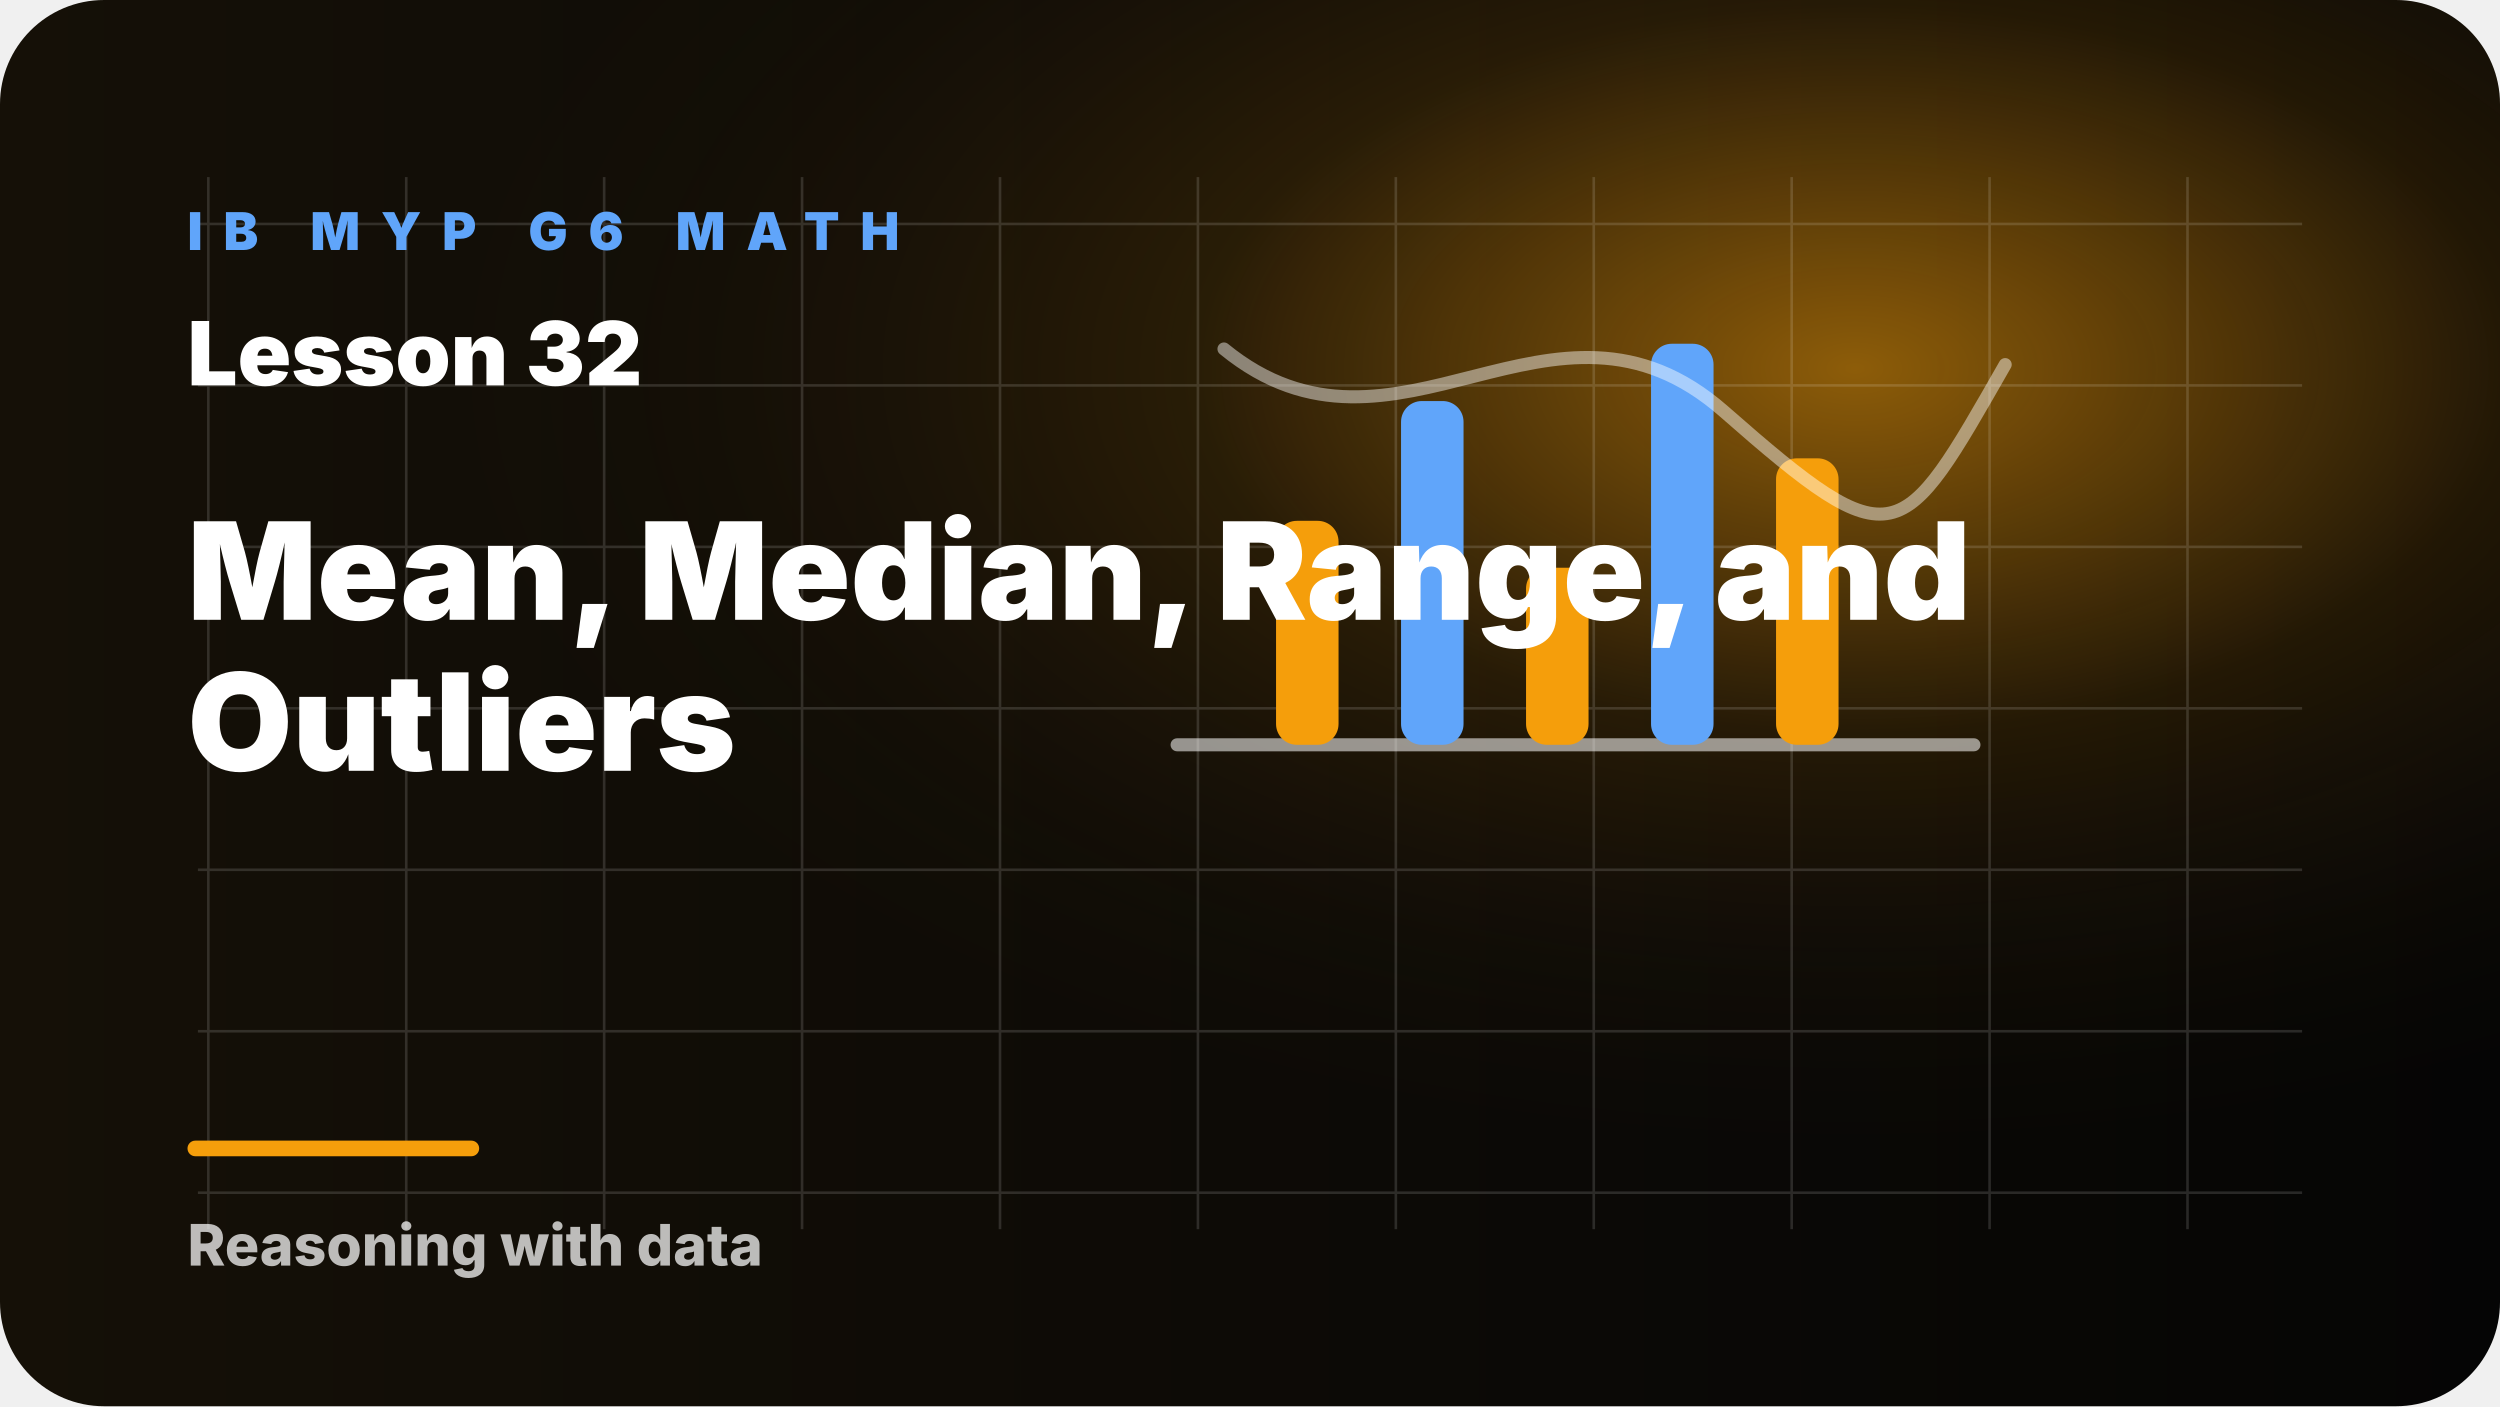
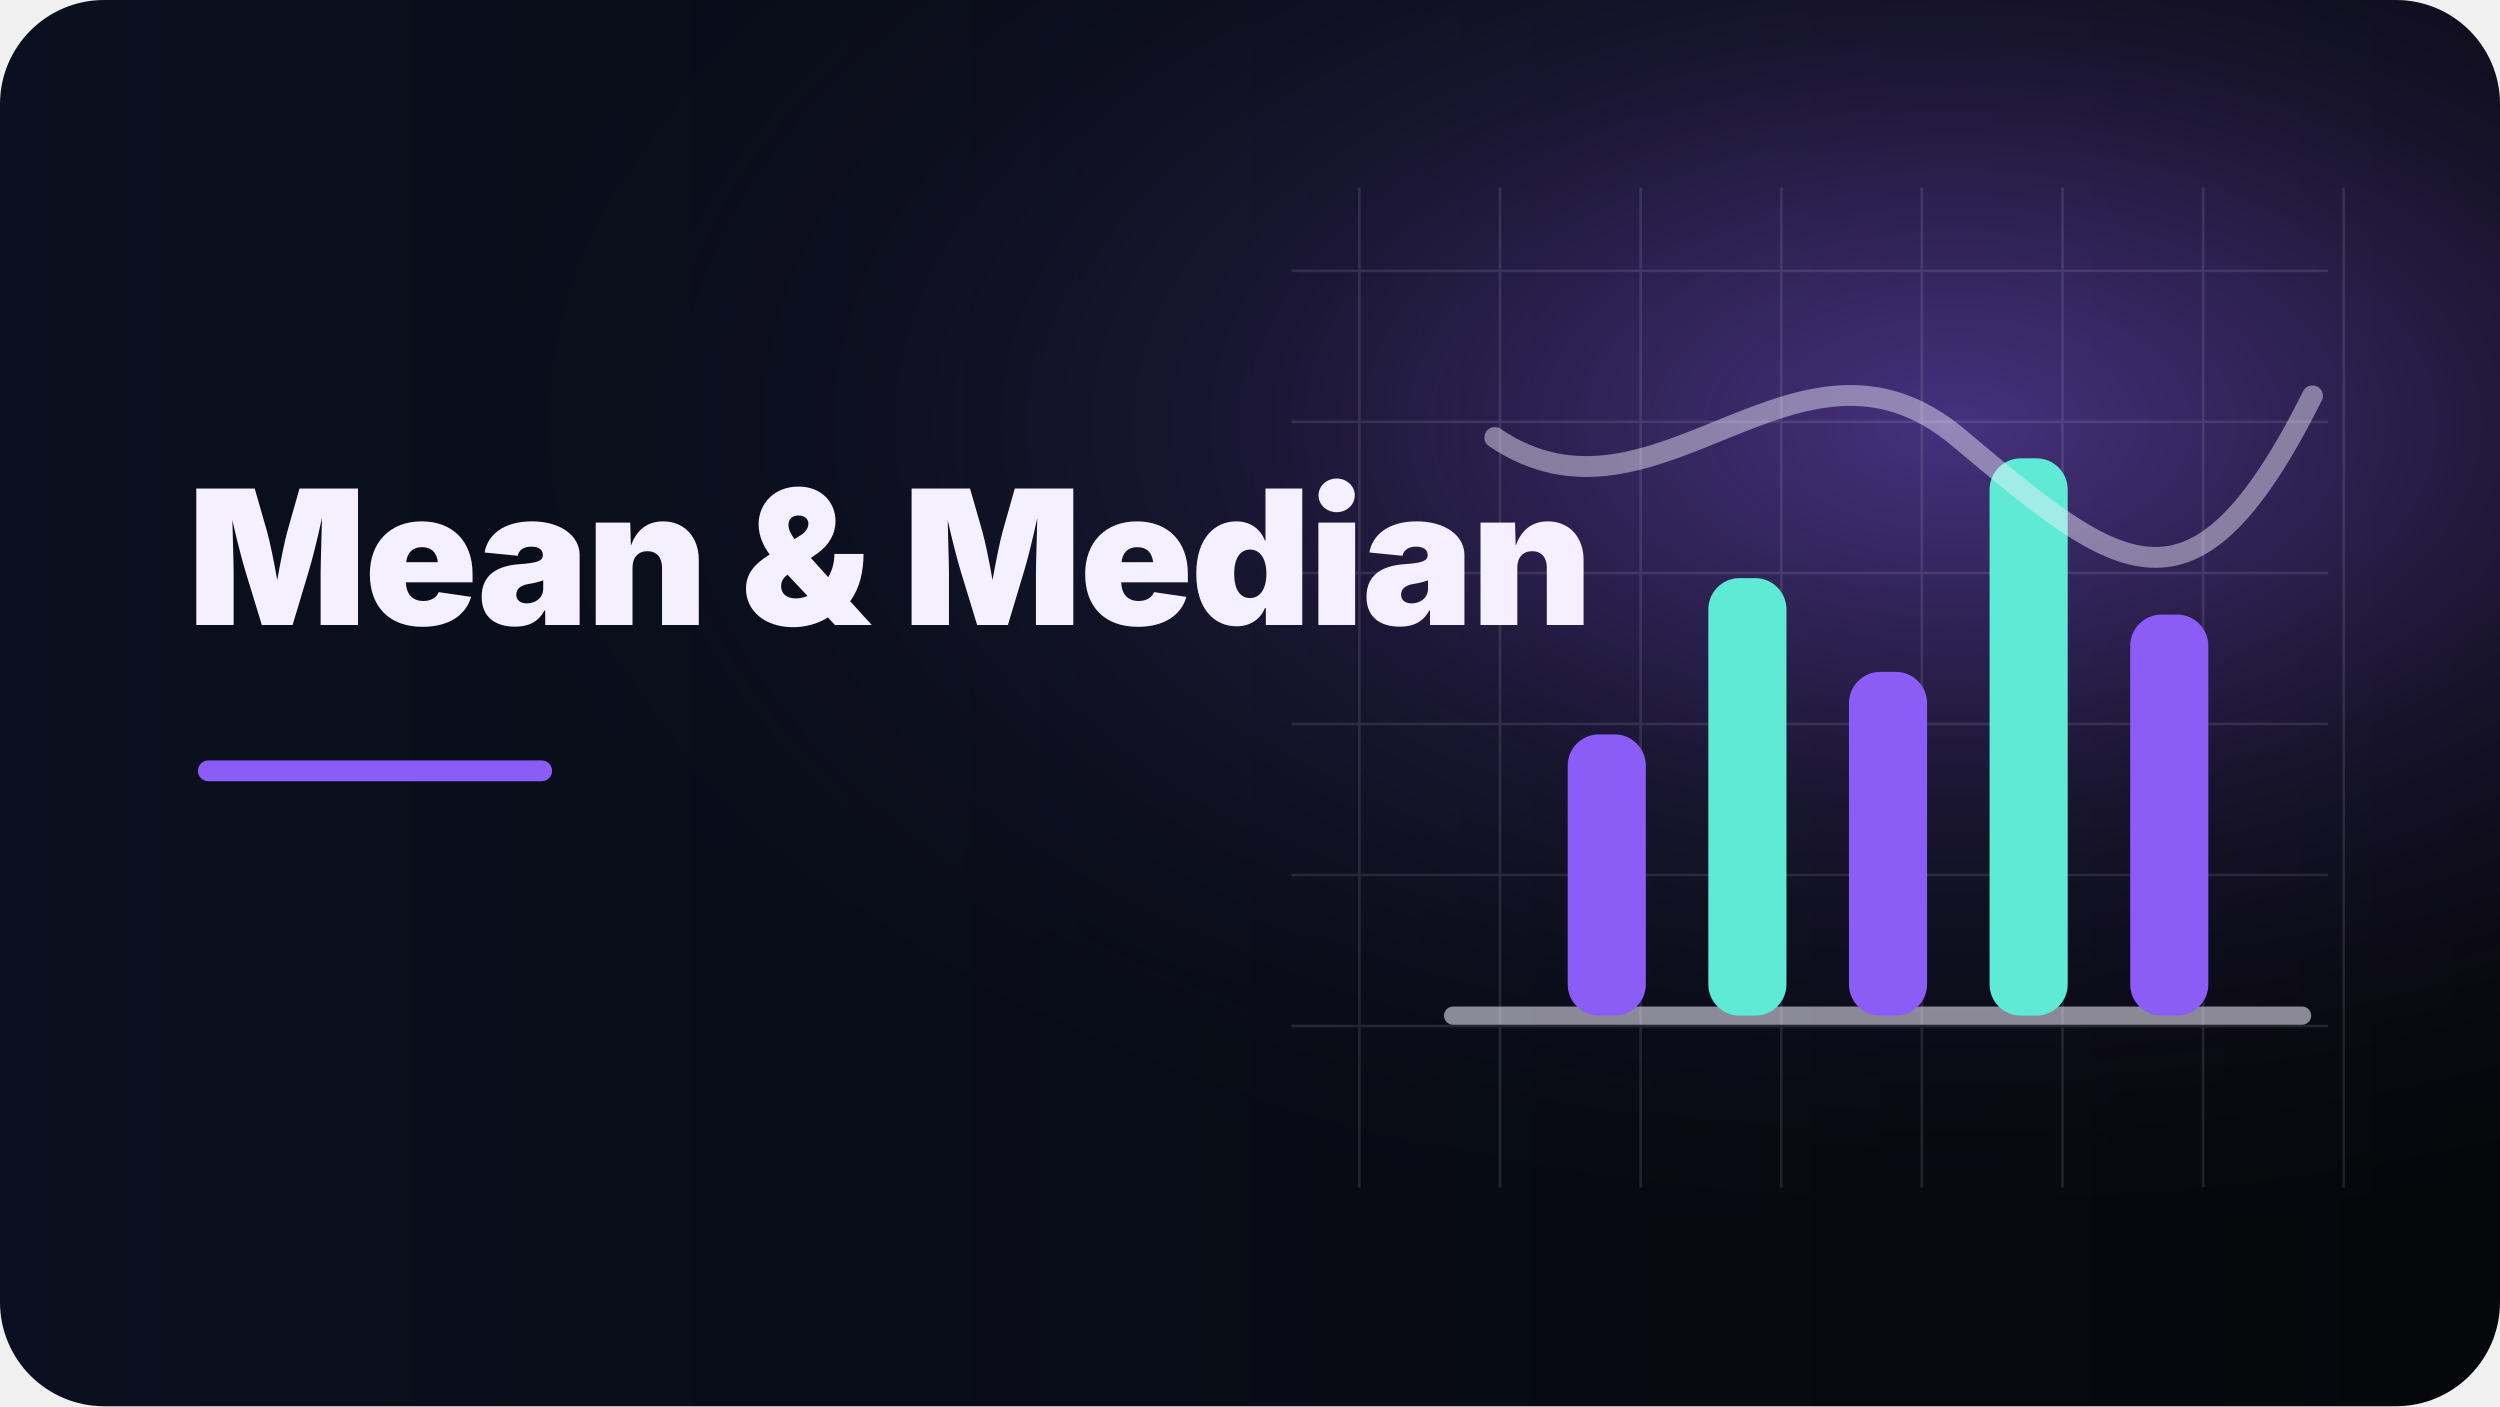
- <svg xmlns="http://www.w3.org/2000/svg" width="960" height="540" viewBox="0 0 960 540" role="img" aria-label="Mean, Median, Range, and Outliers">
+ <svg xmlns="http://www.w3.org/2000/svg" width="960" height="540" viewBox="0 0 960 540" role="img" aria-label="Mean &amp; Median">
  <defs>
-     <radialGradient id="glow32" cx="74%" cy="26%" r="58%">
-       <stop offset="0" stop-color="#f59e0b" stop-opacity="0.56" />
-       <stop offset="0.45" stop-color="#f59e0b" stop-opacity="0.12" />
-       <stop offset="1" stop-color="#151007" stop-opacity="0" />
+     <radialGradient id="glow" cx="78%" cy="30%" r="60%">
+       <stop offset="0" stop-color="#8b5cf6" stop-opacity="0.48" />
+       <stop offset="0.46" stop-color="#8b5cf6" stop-opacity="0.14" />
+       <stop offset="1" stop-color="#0b1020" stop-opacity="0" />
    </radialGradient>
-     <linearGradient id="shade32" x1="0" x2="1">
-       <stop offset="0" stop-color="#151007" />
-       <stop offset="1" stop-color="#050505" />
+     <linearGradient id="base" x1="0" x2="1">
+       <stop offset="0" stop-color="#0b1020" />
+       <stop offset="1" stop-color="#05070a" />
    </linearGradient>
  </defs>
-   <rect width="960" height="540" rx="40" fill="url(#shade32)" />
-   <rect width="960" height="540" rx="40" fill="url(#glow32)" />
-   <g opacity="0.14" stroke="white" stroke-width="1">
-     <line x1="80" y1="68" x2="80" y2="472" />
-     <line x1="156" y1="68" x2="156" y2="472" />
-     <line x1="232" y1="68" x2="232" y2="472" />
-     <line x1="308" y1="68" x2="308" y2="472" />
-     <line x1="384" y1="68" x2="384" y2="472" />
-     <line x1="460" y1="68" x2="460" y2="472" />
-     <line x1="536" y1="68" x2="536" y2="472" />
-     <line x1="612" y1="68" x2="612" y2="472" />
-     <line x1="688" y1="68" x2="688" y2="472" />
-     <line x1="764" y1="68" x2="764" y2="472" />
-     <line x1="840" y1="68" x2="840" y2="472" />
-     <line x1="76" y1="86" x2="884" y2="86" />
-     <line x1="76" y1="148" x2="884" y2="148" />
-     <line x1="76" y1="210" x2="884" y2="210" />
-     <line x1="76" y1="272" x2="884" y2="272" />
-     <line x1="76" y1="334" x2="884" y2="334" />
-     <line x1="76" y1="396" x2="884" y2="396" />
-     <line x1="76" y1="458" x2="884" y2="458" />
+   <rect width="960" height="540" rx="40" fill="url(#base)" />
+   <rect width="960" height="540" rx="40" fill="url(#glow)" />
+   <g opacity="0.11" stroke="#f4f0ff" stroke-width="1">
+     <line x1="522" y1="72" x2="522" y2="456" />
+     <line x1="576" y1="72" x2="576" y2="456" />
+     <line x1="630" y1="72" x2="630" y2="456" />
+     <line x1="684" y1="72" x2="684" y2="456" />
+     <line x1="738" y1="72" x2="738" y2="456" />
+     <line x1="792" y1="72" x2="792" y2="456" />
+     <line x1="846" y1="72" x2="846" y2="456" />
+     <line x1="900" y1="72" x2="900" y2="456" />
+     <line x1="496" y1="104" x2="894" y2="104" />
+     <line x1="496" y1="162" x2="894" y2="162" />
+     <line x1="496" y1="220" x2="894" y2="220" />
+     <line x1="496" y1="278" x2="894" y2="278" />
+     <line x1="496" y1="336" x2="894" y2="336" />
+     <line x1="496" y1="394" x2="894" y2="394" />
  </g>
-   <g stroke-linecap="round">
-     <line x1="452" y1="286" x2="758" y2="286" stroke="white" stroke-width="5" opacity="0.55" />
-     <rect x="490" y="200" width="24" height="86" rx="8" fill="#f59e0b" />
-     <rect x="538" y="154" width="24" height="132" rx="8" fill="#60a5fa" />
-     <rect x="586" y="218" width="24" height="68" rx="8" fill="#f59e0b" />
-     <rect x="634" y="132" width="24" height="154" rx="8" fill="#60a5fa" />
-     <rect x="682" y="176" width="24" height="110" rx="8" fill="#f59e0b" />
-     <path d="M470 134 C536 188 596 100 662 158 S730 210 770 140" fill="none" stroke="white" stroke-width="5" opacity="0.45" />
+   <g stroke-linecap="round" stroke-linejoin="round">
+     <path d="M558 390 H884" stroke="#f4f0ff" stroke-width="7" opacity="0.55" />
+     <rect x="602" y="282" width="30" height="108" rx="12" fill="#8b5cf6" />
+     <rect x="656" y="222" width="30" height="168" rx="12" fill="#5eead4" />
+     <rect x="710" y="258" width="30" height="132" rx="12" fill="#8b5cf6" />
+     <rect x="764" y="176" width="30" height="214" rx="12" fill="#5eead4" />
+     <rect x="818" y="236" width="30" height="154" rx="12" fill="#8b5cf6" />
+     <path d="M574 168 C636 210 690 116 752 168 S842 244 888 152" fill="none" stroke="#f4f0ff" stroke-width="8" opacity="0.45" />
  </g>
  <g font-family="Inter, Arial, sans-serif">
-     <text x="72" y="96" fill="#60a5fa" font-size="20" font-weight="900" letter-spacing="8">IB MYP G6 MATH</text>
-     <text x="72" y="148" fill="white" font-size="34" font-weight="900">Lesson 32</text>
-     <text x="72" y="238" fill="white" font-size="52" font-weight="950">Mean, Median, Range, and</text>
-     <text x="72" y="296" fill="white" font-size="52" font-weight="950">Outliers</text>
-     <rect x="72" y="438" width="112" height="6" rx="3" fill="#f59e0b" />
-     <text x="72" y="486" fill="rgba(255,255,255,0.72)" font-size="22" font-weight="800">Reasoning with data</text>
+     <text x="72" y="240" fill="#f4f0ff" font-size="72" font-weight="950" letter-spacing="-1">Mean &amp; Median</text>
+     <rect x="76" y="292" width="136" height="8" rx="4" fill="#8b5cf6" />
  </g>
</svg>
